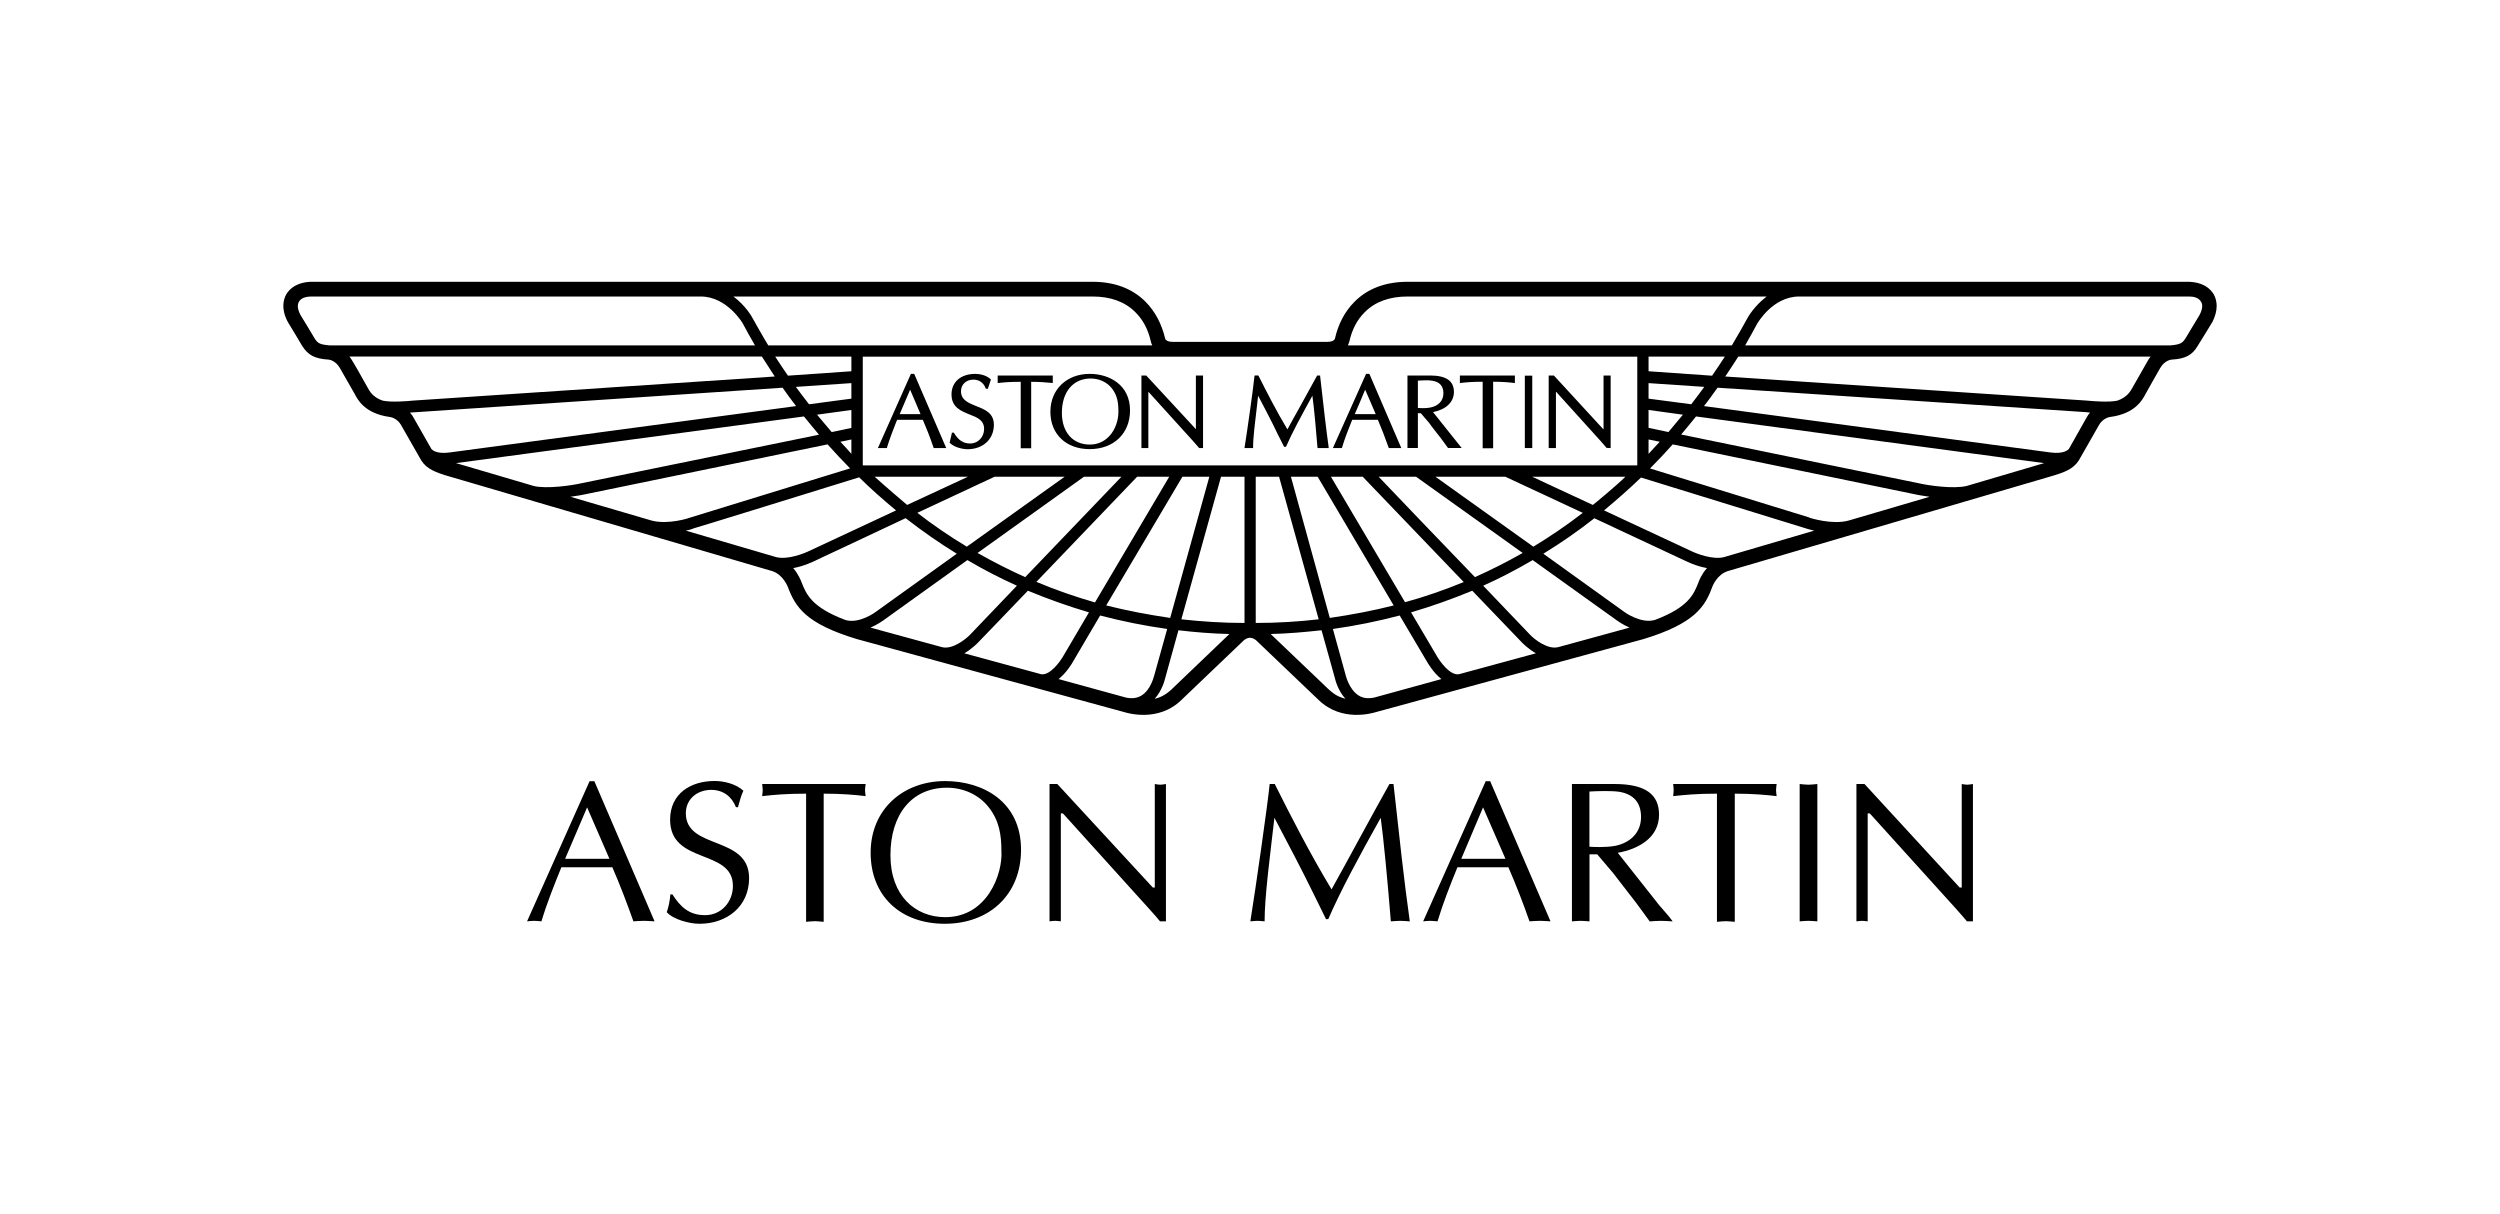
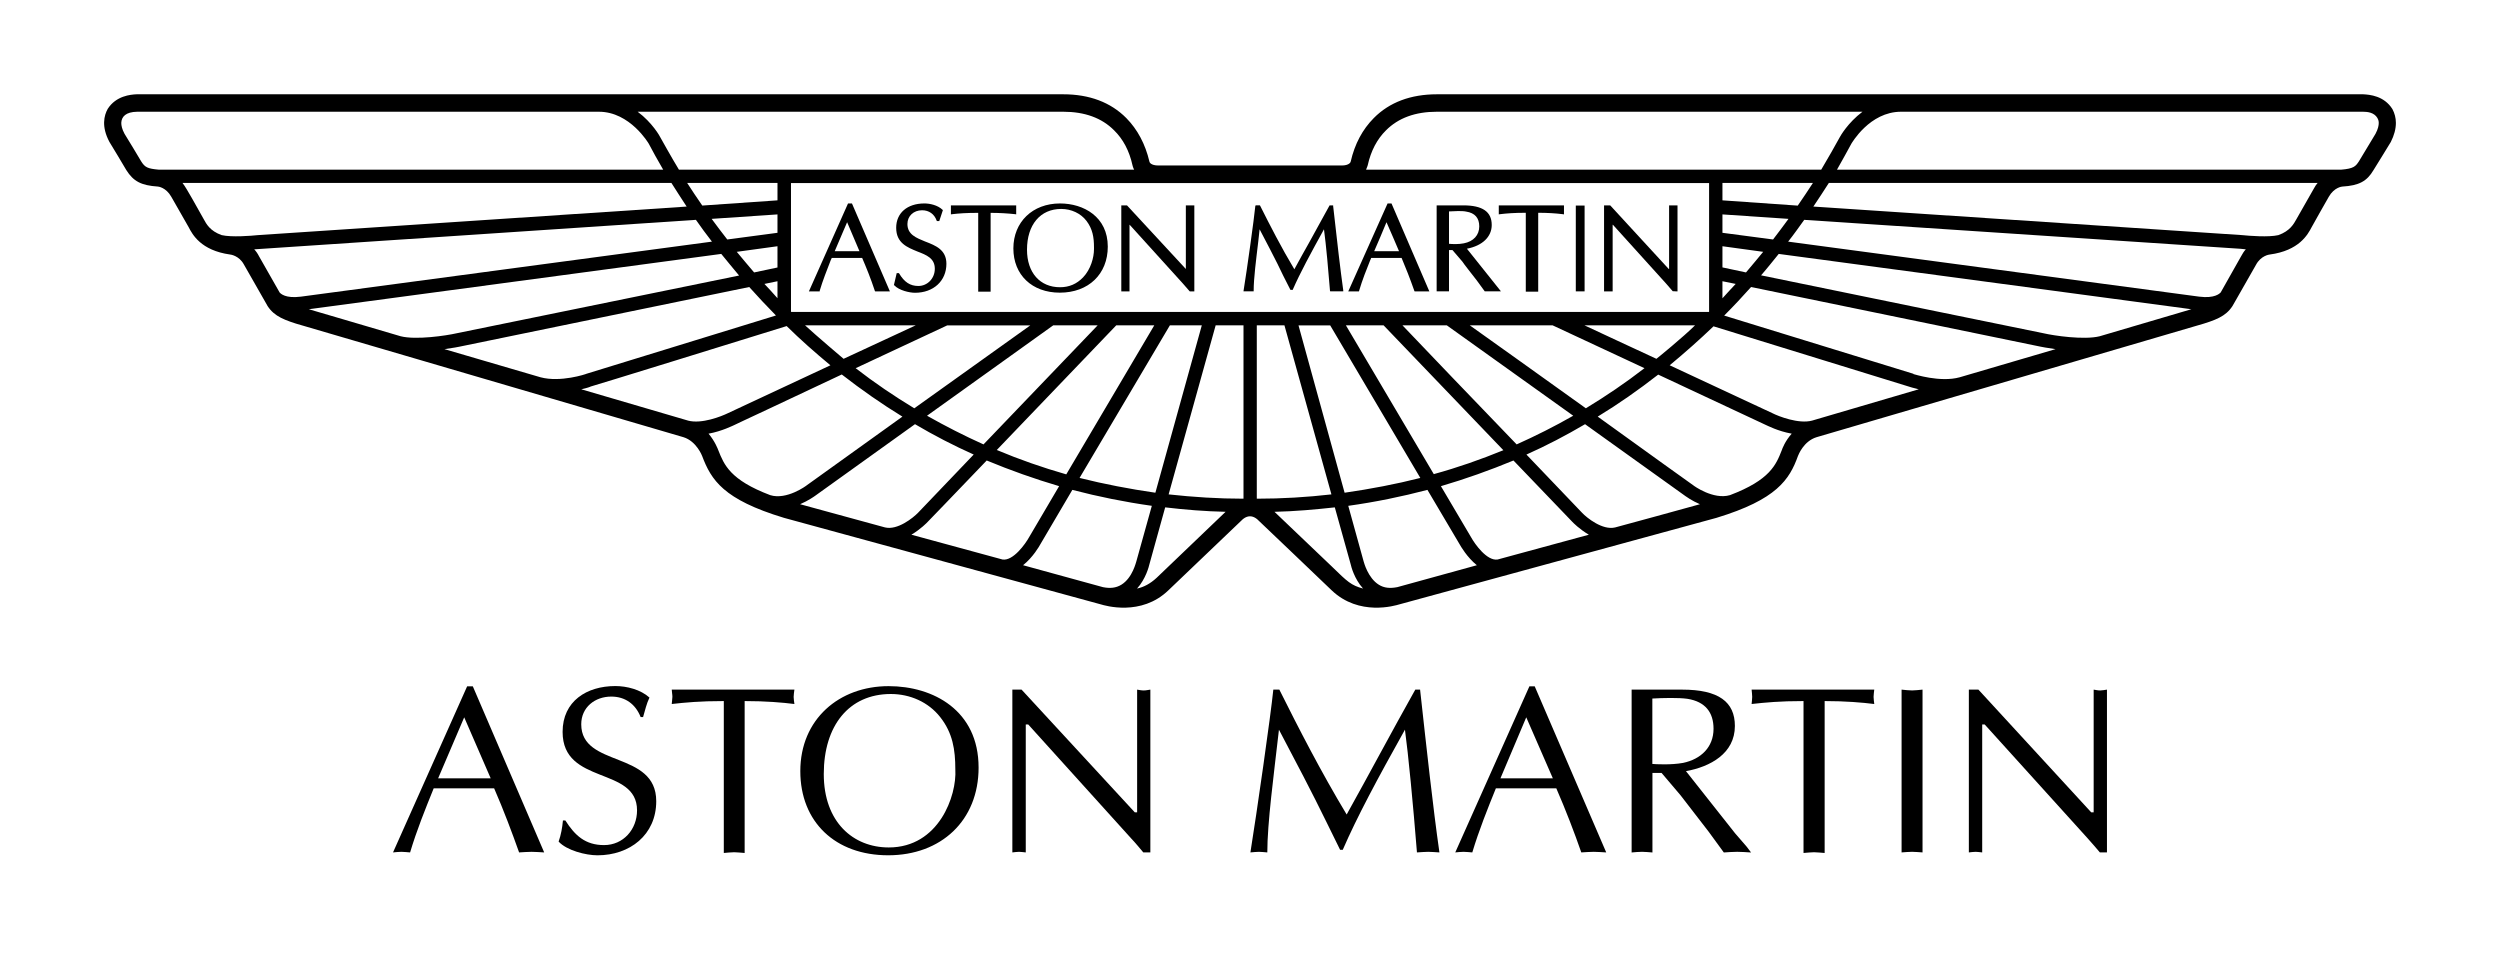
- <svg xmlns="http://www.w3.org/2000/svg" version="1.1" id="Layer_1" x="0px" y="0px" width="300px" height="145.666px" viewBox="0 0 300 145.666" enable-background="new 0 0 300 145.666" xml:space="preserve">
-   <g>
-     <path d="M67.364,104.072h6.118c0.956,2.189,1.82,4.497,2.528,6.489c0.404-0.02,0.829-0.062,1.264-0.062   c0.433,0,0.803,0.042,1.275,0.062l-7.226-16.816h-0.573l-7.504,16.816c0.273-0.02,0.513-0.062,0.839-0.062   c0.292,0,0.566,0.042,0.89,0.062C65.651,108.301,66.509,106.186,67.364,104.072 M70.453,96.885l2.681,6.175h-5.32L70.453,96.885z" />
-     <path d="M84.609,109.819c-1.899,0-2.948-0.969-3.919-2.495h-0.242c-0.066,0.717-0.189,1.434-0.438,2.14   c0.821,0.896,2.748,1.389,3.933,1.389c3.263,0,5.949-2.056,5.949-5.477c0-5.155-7.592-3.369-7.592-7.787   c0-1.716,1.382-2.804,3.04-2.804c1.418,0,2.462,0.769,2.975,2.077h0.244c0.201-0.683,0.347-1.354,0.648-1.976   c-0.893-0.81-2.295-1.167-3.457-1.167c-2.883,0-5.337,1.52-5.337,4.642c0,5.424,7.536,3.453,7.536,7.942   C87.95,108.229,86.562,109.819,84.609,109.819" />
-     <path d="M96.732,95.239v15.378c0.321-0.021,0.683-0.075,1.057-0.075c0.336,0,0.672,0.055,1.053,0.075V95.239   c2.161,0,3.84,0.147,5.037,0.298c-0.027-0.234-0.077-0.486-0.077-0.722c0-0.252,0.05-0.462,0.077-0.734H91.462   c0.009,0.272,0.066,0.482,0.066,0.734c0,0.235-0.058,0.487-0.066,0.722C92.813,95.387,94.286,95.239,96.732,95.239" />
-     <path d="M122.524,101.965c0-5.785-4.59-8.236-9.109-8.236c-4.997,0-8.938,3.341-8.938,8.606c0,5.148,3.548,8.518,8.894,8.518   C118.732,110.853,122.524,107.349,122.524,101.965 M106.853,102.627c0-4.888,2.543-8.102,6.789-8.102   c1.934,0,3.799,0.81,4.997,2.337c1.269,1.612,1.531,3.299,1.531,5.295c0.165,2.649-1.66,7.902-6.738,7.902   C109.832,110.06,106.853,107.496,106.853,102.627" />
-     <path d="M127.301,97.605h0.246l10.398,11.51c0.503,0.532,0.994,1.133,1.255,1.446h0.713v-16.48   c-0.244,0.033-0.445,0.084-0.668,0.084c-0.25,0-0.473-0.051-0.671-0.084v12.421h-0.238l-11.46-12.421h-0.933v16.48   c0.229-0.02,0.425-0.062,0.676-0.062c0.21,0,0.438,0.042,0.682,0.062V97.605z" />
-     <path d="M152.929,98.135c1.649,3.13,3.312,6.271,4.859,9.448l1.335,2.716h0.268c1.439-3.323,3.504-7.172,6.295-12.164   c0.33,2.396,0.83,7.595,1.215,12.427c0.392-0.02,0.769-0.062,1.139-0.062c0.378,0,0.714,0.042,1.136,0.062   c-0.657-4.589-1.299-10.52-1.958-16.484h-0.483c-2.434,4.339-4.658,8.538-6.949,12.646c-2.575-4.271-4.892-8.79-6.817-12.646   h-0.607c-0.254,2.555-1.696,12.613-2.32,16.484c0.306-0.02,0.545-0.062,0.862-0.062c0.27,0,0.543,0.042,0.849,0.062   C151.75,107.608,152.392,102.829,152.929,98.135" />
-     <path d="M174.89,104.072h6.118c0.953,2.189,1.839,4.497,2.53,6.489c0.399-0.02,0.827-0.062,1.264-0.062   c0.432,0,0.796,0.042,1.26,0.062l-7.24-16.816h-0.537l-7.506,16.816c0.27-0.02,0.524-0.062,0.841-0.062   c0.284,0,0.554,0.042,0.884,0.062C173.185,108.301,174.034,106.186,174.89,104.072 M177.966,96.885l2.69,6.175h-5.303   L177.966,96.885z" />
-     <path d="M199.086,97.761c0-2.435-1.637-3.68-5.352-3.68h-5.102v16.486c0.327-0.025,0.676-0.067,1.053-0.067   c0.331,0,0.672,0.042,1.054,0.067v-8.049h0.927l1.917,2.258l2.842,3.681c0.499,0.684,0.999,1.355,1.54,2.11   c0.411-0.025,0.901-0.067,1.358-0.067c0.451,0,0.886,0.042,1.401,0.067l-0.464-0.608l-1.159-1.339l-4.968-6.285   C196.584,101.895,199.086,100.551,199.086,97.761 M193.837,101.5c-1.217,0.222-2.737,0.135-3.107,0.104v-6.621   c1.021-0.06,2.658-0.102,3.559,0.029c1.801,0.29,2.636,1.372,2.636,3.033C196.924,99.921,195.628,101.13,193.837,101.5" />
-     <path d="M206.033,95.239v15.378c0.361-0.021,0.706-0.075,1.062-0.075c0.34,0,0.688,0.055,1.078,0.075V95.239   c2.119,0,3.815,0.147,5.022,0.298c-0.021-0.234-0.069-0.486-0.069-0.722c0-0.252,0.048-0.462,0.069-0.734H200.78   c0.018,0.272,0.06,0.482,0.06,0.734c0,0.235-0.042,0.487-0.06,0.722C202.145,95.387,203.616,95.239,206.033,95.239" />
-     <path d="M218.082,94.081c-0.383,0.033-0.729,0.084-1.059,0.084c-0.353,0-0.71-0.051-1.063-0.084v16.48   c0.353-0.02,0.71-0.062,1.063-0.062c0.33,0,0.676,0.042,1.059,0.062V94.081z" />
-     <path d="M224.123,97.605h0.248l10.408,11.51c0.496,0.532,0.979,1.133,1.256,1.446h0.717v-16.48   c-0.242,0.033-0.469,0.084-0.688,0.084c-0.238,0-0.439-0.051-0.657-0.084v12.421h-0.248L223.74,94.081h-0.969v16.48   c0.222-0.02,0.444-0.062,0.697-0.062c0.188,0,0.406,0.042,0.654,0.062V97.605z" />
-     <path d="M262.697,33.814h-93.781c-2.643,0-4.809,0.81-6.386,2.408c-1.134,1.142-1.927,2.614-2.333,4.39   c0,0.07-0.152,0.41-0.914,0.41h-18.556c-0.793,0-0.908-0.349-0.908-0.391c-0.418-1.782-1.216-3.268-2.341-4.409   c-1.585-1.599-3.738-2.408-6.387-2.408H37.288c-0.602,0.028-2.072,0.149-2.922,1.477c-0.37,0.663-0.661,1.786,0.173,3.348   c0.021,0,1.707,2.845,1.707,2.845c0.724,1.146,1.506,1.558,3.198,1.671c0.032,0,0.817,0.079,1.356,1.032l1.76,3.084   c0.374,0.717,1.219,2.349,4.201,2.765c0.038,0,0.902,0.109,1.389,1.008l2.157,3.78c0.619,1.25,1.509,1.694,3.106,2.202   l39.24,11.502c1.321,0.41,1.884,1.896,1.884,1.896c0.918,2.434,2.15,4.41,8.287,6.266l32.074,8.76   c0.394,0.118,4.087,1.242,6.847-1.431l7.506-7.171c0,0,0.329-0.315,0.748-0.315c0.417,0,0.747,0.315,0.747,0.315   c0.025,0.009,7.512,7.171,7.512,7.171c2.789,2.673,6.456,1.549,6.862,1.431c0,0,32.07-8.76,32.102-8.76   c6.092-1.855,7.389-3.869,8.25-6.266c0.048-0.105,0.561-1.486,1.877-1.896c0,0,5.939-1.746,39.218-11.502   c1.632-0.508,2.509-0.952,3.134-2.202l2.131-3.738c0.496-0.94,1.352-1.05,1.39-1.05c2.988-0.395,3.861-2.031,4.246-2.765   c-0.017,0,1.741-3.084,1.741-3.084c0.543-0.953,1.33-1.032,1.373-1.032c1.675-0.101,2.479-0.525,3.155-1.671   c0,0.019,1.75-2.845,1.75-2.845c0.34-0.676,0.513-1.317,0.513-1.934c0-0.495-0.128-0.975-0.353-1.394   C264.803,33.964,263.348,33.852,262.697,33.814 M161.917,41.002c0.322-1.461,0.949-2.647,1.854-3.542   c1.247-1.25,2.962-1.879,5.145-1.879h43.085c-1.49,1.124-2.25,2.483-2.301,2.584c-0.507,0.928-1.137,2.034-1.876,3.282h-46.076   C161.829,41.271,161.917,41.002,161.917,41.002 M197.826,51.34v-2.144l4.124,0.566c-0.561,0.688-1.136,1.369-1.741,2.086   C199.144,51.626,198.338,51.459,197.826,51.34 M199.168,53.011c-0.431,0.466-0.889,0.944-1.342,1.456v-1.729L199.168,53.011z    M197.826,47.837v-1.862l6.685,0.451c-0.49,0.686-1.024,1.378-1.562,2.087L197.826,47.837z M197.826,44.551v-1.762h9.159   c-0.473,0.722-0.973,1.493-1.535,2.296L197.826,44.551z M131.092,35.581c2.184,0,3.903,0.629,5.148,1.879   c0.915,0.895,1.545,2.081,1.865,3.542c0,0,0.058,0.251,0.167,0.445H92.191c-0.721-1.181-1.889-3.282-1.889-3.282   c-0.042-0.101-0.806-1.478-2.29-2.584H131.092z M99.8,51.849c-0.605-0.717-1.19-1.398-1.754-2.086l4.12-0.566v2.152L99.8,51.849z    M102.166,52.738v1.721c-0.433-0.504-0.886-0.982-1.322-1.448C101.381,52.91,101.815,52.809,102.166,52.738 M97.084,48.513   c-0.546-0.709-1.087-1.401-1.581-2.087l6.663-0.451v1.862L97.084,48.513z M94.554,45.079c-0.546-0.797-1.074-1.568-1.53-2.29h9.143   v1.762L94.554,45.079z M39.558,41.447c-1.166-0.105-1.423-0.232-1.806-0.844c0,0-1.56-2.618-1.686-2.791   c-0.265-0.491-0.327-0.844-0.327-1.107c0.025-0.62,0.453-1.108,1.606-1.124h46.746c3.157,0,5.039,3.226,5.039,3.226   c0.402,0.785,0.9,1.646,1.468,2.641H39.558z M45.901,48.071c-1.191-0.423-1.557-1.141-1.808-1.598   c-0.718-1.251-1.691-3.084-2.157-3.685h49.492c0.47,0.751,0.998,1.554,1.542,2.392l-43.402,2.891   C48.893,48.144,46.9,48.303,45.901,48.071 M51.769,53.88l-2.087-3.668c-0.138-0.277-0.302-0.507-0.485-0.701   c0.284-0.028,44.713-2.986,44.713-2.986c0.507,0.717,1.035,1.463,1.622,2.205l-41.604,5.569   C52.351,54.505,51.869,53.988,51.769,53.88 M64.021,58.31c-4.311-1.284-7.818-2.291-9.299-2.736l41.752-5.6   c0.596,0.717,1.169,1.442,1.805,2.189l-28.594,5.845C68.637,58.248,65.572,58.705,64.021,58.31 M78.184,62.464   c-3.191-0.939-6.552-1.918-9.73-2.85c0.862-0.121,1.463-0.23,1.508-0.247c0,0,20.725-4.271,29.345-6.042   c0.852,0.956,1.748,1.905,2.704,2.882l-19.176,5.899C82.793,62.142,80.196,63.005,78.184,62.464 M93.118,66.849   c-0.409-0.126-4.976-1.469-10.817-3.172c0.561-0.117,0.931-0.252,0.95-0.277c0,0.025,16.085-4.95,19.844-6.121   c1.362,1.343,2.855,2.668,4.43,3.97L97.16,66.09C96.475,66.426,94.487,67.21,93.118,66.849 M131.399,72.291   c-2.413-0.692-4.764-1.511-7.032-2.468c4.859-5.059,10.699-11.156,12.089-12.616h3.851L131.399,72.291z M141.89,57.207h3.231   l-4.699,16.942c-2.633-0.382-5.166-0.867-7.675-1.497C136.174,66.861,140.728,59.157,141.89,57.207 M123.023,69.258   c-1.942-0.873-3.859-1.851-5.718-2.903c5.534-3.979,11.343-8.106,12.772-9.147h4.498L123.023,69.258z M116.014,65.603   c-2.032-1.233-4.013-2.571-5.934-4.062c4.4-2.048,8.5-3.979,9.272-4.334h8.409L116.014,65.603z M108.858,60.593   c-0.089-0.075-2.748-2.325-3.898-3.386h11.195L108.858,60.593z M101.43,74.393c-4.06-1.535-4.673-3.079-5.253-4.544   c-0.049-0.13-0.342-0.911-0.988-1.678c1.367-0.247,2.501-0.836,2.566-0.855c-0.033,0,5.489-2.561,10.92-5.136   c2.009,1.561,4.049,2.986,6.139,4.266l-9.681,6.949C105.111,73.424,103.095,74.917,101.43,74.393 M113.054,77.662l-8.597-2.35   c0.839-0.361,1.446-0.798,1.493-0.831c0,0,4.787-3.44,10.137-7.271c1.932,1.141,3.92,2.169,5.943,3.074l-5.64,5.9   C115.898,76.689,114.313,77.972,113.054,77.662 M124.946,80.909l-9.224-2.512c0.943-0.56,1.59-1.231,1.649-1.298   c0,0,2.663-2.748,5.975-6.214c2.396,0.994,4.834,1.862,7.33,2.598l-3.037,5.164C127.263,79.332,126.021,81.078,124.946,80.909    M136.972,83.466c-0.546,0.33-1.145,0.385-1.854,0.243l-8.09-2.221c0.999-0.8,1.653-1.933,1.77-2.156c0,0,1.368-2.316,3.219-5.472   c2.644,0.692,5.303,1.229,8.045,1.615l-1.57,5.636C138.474,81.111,138.122,82.769,136.972,83.466 M140.542,82.769   c-0.629,0.583-1.301,0.94-1.977,1.082c0.886-0.98,1.204-2.24,1.254-2.463l1.595-5.757c2.003,0.239,4.047,0.403,6.115,0.45   C145.879,77.662,140.542,82.769,140.542,82.769 M149.342,74.754c-2.586,0-5.091-0.164-7.579-0.436l4.76-17.111h2.819V74.754z    M103.567,55.848c0,0-0.034-0.013-0.034-0.034V42.802h92.941v13.033l-0.037,0.013H103.567z M159.711,57.207h3.816l12.122,12.639   c-2.285,0.935-4.61,1.753-7.044,2.42L159.711,57.207z M167.241,72.652c-2.476,0.63-5.031,1.115-7.665,1.497l-4.667-16.942h3.209   L167.241,72.652z M165.438,57.207h4.489l12.794,9.147c-1.883,1.078-3.784,2.03-5.727,2.903   C172.755,64.86,167.707,59.595,165.438,57.207 M172.252,57.207h8.388l9.294,4.334c-1.926,1.49-3.891,2.82-5.934,4.062   C179.519,62.394,174.807,59.02,172.252,57.207 M183.862,57.207h11.186c-1.148,1.146-3.835,3.339-3.906,3.386   C188.401,59.338,185.754,58.079,183.862,57.207 M150.688,74.754V57.207h2.8l4.755,17.111   C155.761,74.603,153.245,74.754,150.688,74.754 M158.319,81.652c0,0-4.361-4.163-5.84-5.571c2.077-0.047,4.107-0.232,6.106-0.45   l1.611,5.774c0.042,0.205,0.359,1.455,1.249,2.445C160.239,83.523,159.868,83.163,158.319,81.652 M164.9,83.709   c-0.727,0.142-1.326,0.087-1.854-0.243c-1.109-0.686-1.508-2.259-1.54-2.354l-1.559-5.636c2.763-0.386,5.428-0.936,8.015-1.615   l3.249,5.493c0.113,0.202,0.761,1.335,1.754,2.135L164.9,83.709z M175.063,80.909c-1.079,0.169-2.308-1.577-2.669-2.231   l-3.067-5.194c2.505-0.735,4.943-1.604,7.344-2.598l5.963,6.214c0.063,0.066,0.71,0.738,1.669,1.298L175.063,80.909z    M188.507,77.242l-1.543,0.42c-1.272,0.31-2.863-0.973-3.341-1.478c0,0-2.468-2.584-5.639-5.9c2.03-0.905,3.998-1.934,5.937-3.074   l10.162,7.28c0.038,0.024,0.625,0.461,1.465,0.822C193.3,75.941,188.507,77.242,188.507,77.242 M203.832,69.849   c-0.577,1.465-1.185,3.009-5.242,4.544c-1.691,0.499-3.696-0.969-3.696-0.98c-0.019,0-4.536-3.252-9.693-6.967   c2.103-1.279,4.121-2.693,6.123-4.253l10.95,5.123c0.072,0.02,1.166,0.608,2.564,0.855   C204.166,68.922,203.877,69.702,203.832,69.849 M206.897,66.849c-1.343,0.361-3.373-0.423-4.029-0.759   c0,0-5.117-2.393-10.383-4.842c1.572-1.302,3.063-2.627,4.436-3.944l19.842,6.121c0.038,0.009,0.408,0.135,0.937,0.252   L206.897,66.849z M221.841,62.464c-1.985,0.55-4.62-0.322-4.67-0.322l-0.021-0.035l-19.147-5.891   c0.953-0.952,1.871-1.935,2.723-2.891l29.323,6.042c0.054,0.017,0.657,0.126,1.5,0.247L221.841,62.464z M236.014,58.31   c-1.581,0.396-4.654-0.062-5.677-0.302c0,0-19.591-4.003-28.601-5.865c0.638-0.727,1.213-1.469,1.788-2.169l41.771,5.6   L236.014,58.31z M250.326,50.221c0-0.009-1.707,3.029-2.064,3.659c-0.092,0.091-0.591,0.625-2.178,0.419l-41.607-5.569   c0.593-0.742,1.108-1.488,1.628-2.205l44.193,2.932c0.054,0.013,0.239,0.026,0.51,0.055   C250.619,49.705,250.461,49.974,250.326,50.221 M257.699,43.352l-1.778,3.122c-0.258,0.457-0.631,1.175-1.817,1.598   c-0.992,0.231-2.959,0.072-3.664,0l-43.411-2.891c0.559-0.838,1.095-1.641,1.568-2.392h49.48   C257.933,42.952,257.821,43.13,257.699,43.352 M263.938,37.813c-0.013,0.017-1.682,2.791-1.682,2.791   c-0.333,0.503-0.516,0.738-1.818,0.844H209.42c0.558-0.995,1.044-1.855,1.463-2.641c0.025-0.017,1.831-3.226,5.024-3.226h46.765   c0.486,0,1.128,0.083,1.455,0.629c0.032,0.075,0.139,0.227,0.139,0.495C264.266,36.969,264.199,37.321,263.938,37.813" />
-     <path d="M109.308,44.865l-3.961,8.9h1.095v-0.067c0.315-1.062,0.734-2.098,1.119-3.101c0,0,0.077-0.143,0.103-0.218h3.074   c0.402,0.935,0.857,2.039,1.289,3.348l0.03,0.038h1.489l-3.84-8.9H109.308z M107.961,49.699c0.083-0.171,1.12-2.646,1.255-2.937   c0.113,0.29,1.179,2.766,1.25,2.937H107.961z" />
-     <path d="M117.133,48.727c-0.927-0.381-1.813-0.717-1.813-1.783c0-0.806,0.625-1.389,1.485-1.389c0.695,0,1.238,0.382,1.472,1.04   l0.031,0.056h0.235l0.364-1.101l-0.037-0.049c-0.493-0.467-1.285-0.636-1.826-0.636c-1.754,0-2.862,0.979-2.862,2.464   c0,1.554,1.138,1.984,2.146,2.4c0.918,0.353,1.765,0.68,1.765,1.749c0,0.97-0.738,1.742-1.67,1.742c-0.83,0-1.417-0.39-1.942-1.267   l-0.016-0.034h-0.23l-0.285,1.216l0.045,0.021c0.471,0.512,1.54,0.752,2.093,0.752c1.863,0,3.178-1.196,3.178-2.934   C119.265,49.549,118.17,49.13,117.133,48.727" />
-     <path d="M126.332,45.975V45.06h-0.062h-6.548v0.915l0.095-0.019c0.752-0.087,1.486-0.138,2.669-0.138v7.977h1.256v-7.977   c0.884,0,1.716,0.051,2.528,0.138L126.332,45.975z" />
-     <path d="M130.767,44.865c-2.778,0-4.721,1.881-4.721,4.55c0,2.685,1.893,4.481,4.703,4.481c2.9,0,4.855-1.875,4.855-4.661   C135.604,46.222,133.166,44.865,130.767,44.865 M134.206,49.511c0,0.81-0.318,2.019-1.106,2.841   c-0.635,0.659-1.398,0.995-2.333,0.995c-2.017,0-3.341-1.465-3.341-3.798c0-2.525,1.343-4.128,3.465-4.128   c1.018,0,1.973,0.448,2.548,1.199c0.633,0.827,0.768,1.683,0.768,2.693V49.511z" />
-     <path d="M143.506,45.06v6.44c-0.047-0.041-5.959-6.44-5.959-6.44h-0.575v8.706h0.83v-6.742h0.018   c0.049,0.059,5.388,5.949,5.388,5.949l0.676,0.776l0.023,0.017h0.458V45.06h-0.079H143.506z" />
-     <path d="M158.419,45.06h-0.053h-0.309l-2.103,3.823c0,0-1.357,2.412-1.465,2.646c-1.307-2.179-2.467-4.447-3.463-6.432   l-0.025-0.038h-0.431l-0.034,0.08c-0.12,1.262-0.855,6.523-1.183,8.529l-0.013,0.097h1.031v-0.067c0-1.238,0.239-3.071,0.47-5.018   c0,0,0.09-0.86,0.131-1.199c0.151,0.293,1.801,3.401,2.392,4.698l0.729,1.436h0.232l0.016-0.047   c0.727-1.665,1.767-3.584,3.146-6.087c0.21,1.51,0.475,4.496,0.609,6.217l0.02,0.067h1.323v-0.097   c-0.293-2.11-0.62-4.9-1.022-8.529V45.06z" />
-     <path d="M164.268,44.865h-0.34l-3.98,8.9h1.079l0.021-0.067c0.319-1.078,0.74-2.14,1.137-3.126c0,0,0.072-0.117,0.079-0.192h3.082   c0.41,0.96,0.85,2.08,1.296,3.348l0.025,0.038h1.489l-3.831-8.9H164.268z M162.571,49.699c0.084-0.171,1.125-2.617,1.245-2.937   c0.128,0.29,1.21,2.766,1.269,2.937H162.571z" />
-     <path d="M174.471,47.04c0-1.34-0.939-1.98-2.873-1.98h-2.64h-0.063v8.702h1.251v-4.175h0.353c0.037,0.051,1.006,1.171,1.006,1.171   c-0.038,0,1.448,1.892,1.448,1.892l0.811,1.112h0.045h1.594c0,0-3.283-4.124-3.442-4.313   C173.531,49.146,174.471,48.239,174.471,47.04 M170.146,48.949v-3.277c0.503-0.021,1.292-0.08,1.736,0.018   c0.886,0.133,1.327,0.649,1.327,1.498c0,0.884-0.584,1.526-1.566,1.715C171.118,49.011,170.464,48.982,170.146,48.949" />
-     <path d="M175.185,45.06v0.915l0.092-0.019c0.73-0.087,1.448-0.146,2.643-0.146v7.984h1.257v-7.984c0.905,0,1.741,0.046,2.518,0.146   l0.091,0.019V45.06h-0.058H175.185z" />
-     <rect x="182.981" y="45.079" width="0.89" height="8.687" />
-     <path d="M192.426,51.5h-0.037c-0.038-0.041-5.925-6.44-5.925-6.44h-0.622v8.71h0.87v-6.746h0.028   c0.038,0.054,5.379,5.949,5.379,5.949l0.672,0.776l0.487,0.021v-8.71h-0.853V51.5z" />
-   </g>
+ <svg xmlns="http://www.w3.org/2000/svg" id="Layer_1" version="1.1" viewBox="0 0 253.079 97.127">
+   <path d="M43.904,79.803h6.118c.956,2.189,1.82,4.497,2.528,6.489.404-.019.829-.061,1.264-.061s.803.042,1.275.061l-7.226-16.816h-.573l-7.504,16.816c.273-.019.513-.061.839-.061.292,0,.566.042.89.061.676-2.261,1.533-4.376,2.389-6.489M46.992,72.615l2.681,6.175h-5.32l2.64-6.175Z" />
+   <path d="M61.149,85.55c-1.899,0-2.948-.969-3.919-2.495h-.242c-.066.717-.189,1.434-.438,2.14.821.896,2.748,1.389,3.933,1.389,3.263,0,5.949-2.056,5.949-5.477,0-5.155-7.592-3.369-7.592-7.787,0-1.716,1.382-2.804,3.04-2.804,1.418,0,2.462.769,2.975,2.077h.244c.201-.683.347-1.354.648-1.976-.893-.81-2.295-1.167-3.457-1.167-2.883,0-5.337,1.52-5.337,4.642,0,5.424,7.536,3.453,7.536,7.942,0,1.926-1.389,3.516-3.341,3.516" />
+   <path d="M73.272,70.97v15.378c.321-.021.683-.075,1.057-.075.336,0,.672.055,1.053.075v-15.378c2.161,0,3.84.147,5.037.298-.027-.234-.077-.486-.077-.722,0-.252.05-.462.077-.734h-12.417c.009.273.066.483.066.734,0,.235-.058.487-.066.722,1.351-.15,2.824-.298,5.271-.298" />
+   <path d="M99.064,77.695c0-5.785-4.59-8.236-9.109-8.236-4.997,0-8.938,3.341-8.938,8.606,0,5.148,3.548,8.517,8.894,8.517s9.154-3.504,9.154-8.888M83.392,78.357c0-4.888,2.543-8.102,6.789-8.102,1.934,0,3.799.81,4.997,2.337,1.269,1.612,1.531,3.299,1.531,5.295.165,2.649-1.66,7.902-6.738,7.902-3.6,0-6.579-2.564-6.579-7.433" />
+   <path d="M103.84,73.336h.246l10.398,11.51c.503.532.994,1.133,1.255,1.446h.713v-16.48c-.244.033-.445.084-.668.084-.25,0-.473-.051-.671-.084v12.421h-.238l-11.46-12.421h-.933v16.48c.229-.019.425-.061.676-.061.21,0,.439.042.682.061v-12.956Z" />
+   <path d="M129.468,73.865c1.649,3.13,3.311,6.271,4.859,9.448l1.335,2.716h.268c1.439-3.323,3.504-7.172,6.295-12.164.33,2.396.83,7.595,1.215,12.427.392-.019.769-.061,1.139-.061.378,0,.714.042,1.136.061-.657-4.589-1.299-10.519-1.958-16.484h-.483c-2.434,4.339-4.658,8.538-6.949,12.646-2.575-4.271-4.892-8.79-6.817-12.646h-.607c-.254,2.555-1.696,12.613-2.32,16.484.306-.019.545-.061.862-.061.27,0,.543.042.849.061,0-2.953.642-7.732,1.179-12.427" />
+   <path d="M151.429,79.803h6.118c.953,2.189,1.839,4.497,2.53,6.489.399-.019.827-.061,1.264-.061.432,0,.796.042,1.26.061l-7.24-16.816h-.537l-7.506,16.816c.27-.019.524-.061.841-.061.284,0,.554.042.884.061.682-2.261,1.531-4.376,2.387-6.489M154.505,72.615l2.691,6.175h-5.303l2.612-6.175Z" />
+   <path d="M175.625,73.491c0-2.434-1.637-3.68-5.351-3.68h-5.102v16.486c.327-.025.676-.067,1.053-.067.331,0,.672.042,1.054.067v-8.049h.927l1.917,2.258,2.842,3.681c.499.684.999,1.355,1.54,2.11.411-.025.901-.067,1.358-.067.451,0,.886.042,1.401.067l-.464-.608-1.159-1.339-4.968-6.285c2.45-.441,4.952-1.784,4.952-4.574M170.376,77.23c-1.217.222-2.737.135-3.107.105v-6.621c1.022-.06,2.658-.102,3.559.029,1.801.29,2.636,1.372,2.636,3.033,0,1.875-1.296,3.084-3.087,3.454" />
+   <path d="M182.573,70.97v15.378c.361-.021.706-.075,1.061-.075.34,0,.689.055,1.078.075v-15.378c2.119,0,3.815.147,5.022.298-.021-.234-.069-.486-.069-.722,0-.252.048-.462.069-.734h-12.415c.018.273.059.483.059.734,0,.235-.042.487-.059.722,1.364-.15,2.836-.298,5.253-.298" />
+   <path d="M194.621,69.811c-.383.033-.728.084-1.059.084-.352,0-.71-.051-1.062-.084v16.48c.353-.019.71-.061,1.062-.061.33,0,.676.042,1.059.061v-16.48Z" />
+   <path d="M200.662,73.336h.248l10.408,11.51c.496.532.979,1.133,1.256,1.446h.717v-16.48c-.242.033-.469.084-.689.084-.238,0-.44-.051-.657-.084v12.421h-.248l-11.418-12.421h-.969v16.48c.222-.019.444-.061.697-.061.188,0,.406.042.654.061v-12.956Z" />
+   <path d="M239.237,9.545h-93.781c-2.643,0-4.809.81-6.386,2.408-1.134,1.142-1.927,2.614-2.333,4.39,0,.07-.152.41-.914.41h-18.556c-.793,0-.908-.349-.908-.391-.418-1.782-1.216-3.267-2.341-4.409-1.585-1.599-3.738-2.408-6.387-2.408H13.827c-.602.028-2.072.149-2.922,1.477-.37.663-.661,1.786.173,3.348.021,0,1.707,2.845,1.707,2.845.724,1.146,1.506,1.558,3.198,1.671.032,0,.817.079,1.357,1.032l1.76,3.084c.374.717,1.219,2.349,4.201,2.765.038,0,.902.109,1.389,1.008l2.157,3.78c.619,1.25,1.509,1.694,3.106,2.202l39.24,11.502c1.321.41,1.884,1.897,1.884,1.897.918,2.434,2.15,4.41,8.287,6.266l32.074,8.76c.394.118,4.087,1.242,6.847-1.431l7.506-7.171s.329-.315.748-.315.747.315.747.315c.025.009,7.512,7.171,7.512,7.171,2.789,2.673,6.456,1.549,6.862,1.431,0,0,32.07-8.76,32.102-8.76,6.092-1.855,7.389-3.869,8.25-6.266.048-.105.56-1.486,1.877-1.897,0,0,5.94-1.746,39.218-11.502,1.632-.508,2.509-.952,3.134-2.202l2.131-3.738c.496-.941,1.352-1.05,1.39-1.05,2.988-.395,3.861-2.031,4.246-2.765-.017,0,1.741-3.084,1.741-3.084.543-.953,1.33-1.032,1.373-1.032,1.675-.101,2.479-.525,3.155-1.671,0,.019,1.75-2.845,1.75-2.845.34-.676.513-1.317.513-1.934,0-.495-.128-.975-.353-1.394-.845-1.348-2.3-1.46-2.95-1.497M138.456,16.732c.322-1.461.949-2.647,1.855-3.542,1.247-1.25,2.962-1.879,5.145-1.879h43.085c-1.49,1.124-2.25,2.483-2.301,2.584-.507.928-1.137,2.034-1.876,3.282h-46.076c.081-.177.169-.445.169-.445M174.366,27.07v-2.143l4.124.566c-.561.688-1.136,1.369-1.741,2.086-1.065-.223-1.871-.39-2.383-.509M175.707,28.741c-.431.466-.889.944-1.342,1.456v-1.728l1.342.272ZM174.366,23.567v-1.862l6.685.451c-.49.685-1.024,1.378-1.562,2.087l-5.123-.676ZM174.366,20.281v-1.762h9.159c-.473.722-.973,1.493-1.535,2.296l-7.624-.534ZM107.631,11.311c2.184,0,3.903.629,5.148,1.879.915.895,1.545,2.081,1.865,3.542,0,0,.058.251.167.445h-46.081c-.721-1.181-1.889-3.282-1.889-3.282-.042-.101-.806-1.478-2.29-2.584h43.079ZM76.339,27.579c-.606-.717-1.19-1.398-1.754-2.086l4.12-.566v2.152l-2.366.5ZM78.705,28.469v1.721c-.433-.504-.886-.982-1.322-1.448.537-.101.972-.202,1.322-.272M73.623,24.243c-.546-.709-1.087-1.401-1.581-2.087l6.663-.451v1.862l-5.082.676ZM71.093,20.809c-.546-.797-1.074-1.568-1.53-2.29h9.143v1.762l-7.612.528ZM16.097,17.178c-1.166-.105-1.423-.233-1.806-.844,0,0-1.56-2.618-1.686-2.791-.265-.491-.327-.844-.327-1.107.025-.62.453-1.108,1.606-1.124h46.746c3.157,0,5.039,3.226,5.039,3.226.402.785.9,1.646,1.468,2.641H16.097ZM22.441,23.802c-1.191-.423-1.557-1.141-1.808-1.598-.718-1.251-1.692-3.084-2.157-3.685h49.492c.47.751.998,1.554,1.542,2.392l-43.402,2.891c-.676.072-2.668.231-3.667,0M28.308,29.61l-2.087-3.668c-.138-.277-.302-.507-.485-.701.284-.028,44.713-2.986,44.713-2.986.507.717,1.035,1.463,1.622,2.205l-41.604,5.569c-1.577.206-2.059-.31-2.159-.419M40.561,34.04c-4.311-1.284-7.818-2.291-9.299-2.736l41.752-5.6c.596.717,1.169,1.442,1.805,2.189l-28.594,5.845c-1.049.24-4.113.697-5.664.302M54.723,38.194c-3.191-.94-6.552-1.918-9.73-2.85.862-.121,1.463-.23,1.508-.247,0,0,20.725-4.272,29.345-6.042.851.956,1.748,1.905,2.704,2.882l-19.176,5.899c-.041.035-2.638.898-4.65.358M69.658,42.579c-.409-.126-4.976-1.469-10.817-3.172.56-.117.931-.252.95-.277,0,.025,16.085-4.95,19.844-6.121,1.362,1.343,2.855,2.668,4.43,3.97l-10.364,4.842c-.686.336-2.673,1.12-4.042.759M107.939,48.021c-2.413-.692-4.764-1.511-7.032-2.468,4.859-5.059,10.699-11.156,12.089-12.616h3.851l-8.907,15.084ZM118.429,32.937h3.231l-4.699,16.942c-2.633-.382-5.166-.867-7.675-1.497,3.427-5.791,7.98-13.495,9.142-15.445M99.563,44.988c-1.942-.873-3.859-1.851-5.718-2.903,5.534-3.98,11.343-8.106,12.772-9.148h4.498l-11.553,12.051ZM92.553,41.333c-2.032-1.233-4.013-2.571-5.934-4.061,4.4-2.048,8.5-3.979,9.272-4.334h8.409l-11.748,8.396ZM85.398,36.323c-.089-.075-2.748-2.325-3.898-3.386h11.195l-7.297,3.386ZM77.969,50.123c-4.06-1.535-4.673-3.079-5.253-4.544-.049-.13-.342-.911-.988-1.678,1.367-.247,2.501-.836,2.566-.855-.033,0,5.489-2.561,10.92-5.136,2.009,1.56,4.049,2.986,6.139,4.266l-9.681,6.949c-.021.029-2.038,1.523-3.703.998M89.593,53.392l-8.597-2.35c.839-.361,1.446-.798,1.493-.831,0,0,4.787-3.44,10.137-7.271,1.932,1.141,3.92,2.169,5.943,3.074l-5.64,5.9c-.492.505-2.077,1.787-3.337,1.477M101.486,56.64l-9.224-2.512c.943-.56,1.59-1.231,1.649-1.298,0,0,2.663-2.748,5.975-6.214,2.396.994,4.834,1.862,7.33,2.598l-3.037,5.164c-.377.684-1.619,2.431-2.693,2.262M113.511,59.196c-.546.33-1.145.385-1.854.243l-8.09-2.221c.999-.8,1.653-1.933,1.77-2.156,0,0,1.368-2.316,3.219-5.472,2.644.692,5.303,1.229,8.045,1.615l-1.57,5.636c-.017,0-.368,1.657-1.519,2.354M117.081,58.499c-.629.583-1.301.941-1.977,1.082.886-.98,1.204-2.24,1.254-2.463l1.595-5.757c2.003.239,4.047.403,6.115.45-1.65,1.581-6.987,6.688-6.987,6.688M125.881,50.484c-2.586,0-5.091-.164-7.579-.436l4.76-17.111h2.819v17.547ZM80.107,31.578s-.034-.013-.034-.034v-13.012h92.941v13.033l-.037.013h-92.87ZM136.25,32.937h3.816l12.122,12.639c-2.285.935-4.61,1.753-7.044,2.42l-8.895-15.059ZM143.781,48.383c-2.476.63-5.031,1.115-7.665,1.497l-4.667-16.942h3.209l9.123,15.445ZM141.977,32.937h4.489l12.794,9.148c-1.883,1.078-3.784,2.03-5.727,2.903-4.239-4.398-9.287-9.663-11.557-12.051M148.791,32.937h8.388l9.294,4.334c-1.926,1.49-3.891,2.82-5.934,4.061-4.481-3.209-9.193-6.583-11.748-8.396M160.402,32.937h11.186c-1.148,1.146-3.835,3.339-3.906,3.386-2.74-1.255-5.388-2.514-7.279-3.386M127.227,50.484v-17.547h2.8l4.755,17.111c-2.481.284-4.997.436-7.555.436M134.859,57.383s-4.361-4.163-5.84-5.571c2.077-.047,4.107-.232,6.106-.45l1.611,5.774c.042.205.359,1.455,1.249,2.445-1.207-.327-1.578-.688-3.127-2.198M141.44,59.439c-.727.142-1.326.087-1.854-.243-1.109-.685-1.508-2.259-1.54-2.354l-1.559-5.636c2.763-.386,5.428-.936,8.015-1.615l3.249,5.493c.113.202.761,1.335,1.754,2.135l-8.064,2.221ZM151.602,56.64c-1.079.169-2.308-1.577-2.669-2.231l-3.067-5.194c2.505-.735,4.943-1.604,7.344-2.598l5.963,6.214c.062.066.71.738,1.669,1.298l-9.239,2.512ZM165.046,52.973l-1.543.42c-1.273.31-2.863-.973-3.341-1.477,0,0-2.468-2.584-5.639-5.9,2.03-.905,3.998-1.934,5.936-3.074l10.162,7.28c.038.024.625.461,1.465.822-2.248.629-7.041,1.93-7.041,1.93M180.371,45.579c-.577,1.465-1.185,3.009-5.242,4.544-1.691.499-3.696-.969-3.696-.981-.019,0-4.536-3.252-9.693-6.967,2.103-1.279,4.121-2.693,6.123-4.253l10.95,5.123c.072.02,1.166.608,2.565.855-.672.751-.961,1.531-1.006,1.678M183.437,42.579c-1.343.361-3.373-.423-4.029-.759,0,0-5.117-2.392-10.383-4.842,1.572-1.302,3.062-2.627,4.436-3.944l19.842,6.121c.038.009.408.135.936.252l-10.802,3.172ZM198.38,38.194c-1.985.55-4.62-.322-4.67-.322l-.022-.035-19.147-5.891c.953-.952,1.871-1.935,2.723-2.891l29.323,6.042c.054.017.657.126,1.5.247l-9.707,2.85ZM212.553,34.04c-1.581.396-4.654-.062-5.677-.302,0,0-19.591-4.003-28.601-5.865.638-.727,1.213-1.469,1.788-2.169l41.771,5.6-9.281,2.736ZM226.866,25.951c0-.009-1.707,3.029-2.065,3.659-.092.091-.591.625-2.178.419l-41.607-5.569c.593-.742,1.108-1.488,1.628-2.205l44.193,2.932c.054.013.239.026.51.055-.189.194-.347.463-.481.71M234.239,19.082l-1.778,3.122c-.258.457-.631,1.175-1.817,1.598-.992.231-2.959.072-3.664,0l-43.411-2.891c.559-.838,1.095-1.641,1.568-2.392h49.48c-.145.163-.256.341-.378.562M240.478,13.543c-.013.017-1.682,2.791-1.682,2.791-.333.503-.516.738-1.818.844h-51.019c.558-.995,1.044-1.855,1.463-2.641.025-.017,1.831-3.226,5.024-3.226h46.765c.486,0,1.128.083,1.455.629.032.075.139.226.139.495,0,.264-.066.616-.327,1.107" />
+   <path d="M85.847,20.596l-3.961,8.9h1.095v-.067c.315-1.061.734-2.098,1.119-3.101,0,0,.077-.142.103-.218h3.074c.402.935.857,2.039,1.289,3.348l.03.038h1.489l-3.84-8.9h-.398ZM84.5,25.43c.083-.171,1.12-2.647,1.255-2.936.113.29,1.179,2.766,1.25,2.936h-2.505Z" />
+   <path d="M93.672,24.457c-.927-.381-1.812-.717-1.812-1.783,0-.806.625-1.389,1.485-1.389.695,0,1.238.382,1.472,1.04l.031.056h.235l.364-1.101-.037-.049c-.493-.467-1.285-.636-1.826-.636-1.754,0-2.862.979-2.862,2.464,0,1.554,1.138,1.984,2.146,2.4.918.352,1.765.68,1.765,1.749,0,.97-.738,1.742-1.67,1.742-.83,0-1.417-.39-1.942-1.267l-.016-.034h-.23l-.285,1.216.045.021c.471.512,1.54.752,2.093.752,1.863,0,3.178-1.196,3.178-2.934,0-1.427-1.095-1.846-2.132-2.249" />
+   <path d="M102.871,21.705v-.915h-6.609v.915l.095-.019c.752-.087,1.486-.138,2.669-.138v7.977h1.256v-7.977c.884,0,1.716.051,2.528.138l.061.019Z" />
+   <path d="M107.306,20.596c-2.778,0-4.721,1.881-4.721,4.55,0,2.685,1.893,4.481,4.703,4.481,2.9,0,4.855-1.875,4.855-4.661,0-3.014-2.438-4.37-4.838-4.37M110.745,25.241c0,.81-.318,2.019-1.106,2.841-.635.659-1.398.995-2.333.995-2.017,0-3.341-1.465-3.341-3.798,0-2.525,1.343-4.128,3.465-4.128,1.018,0,1.973.448,2.548,1.199.633.827.768,1.683.768,2.693v.197Z" />
+   <path d="M120.045,20.79v6.44c-.047-.041-5.959-6.44-5.959-6.44h-.575v8.706h.83v-6.742h.017c.049.059,5.388,5.949,5.388,5.949l.676.776.024.017h.458v-8.706h-.858Z" />
+   <path d="M134.958,20.79h-.361l-2.103,3.823s-1.357,2.412-1.465,2.646c-1.307-2.179-2.467-4.447-3.463-6.432l-.025-.038h-.431l-.034.08c-.12,1.262-.855,6.523-1.183,8.529l-.013.097h1.031v-.067c0-1.238.239-3.071.47-5.017,0,0,.09-.86.131-1.199.151.293,1.801,3.401,2.392,4.698l.729,1.435h.232l.016-.047c.726-1.665,1.767-3.584,3.147-6.087.21,1.51.475,4.496.609,6.217l.02.067h1.323v-.097c-.293-2.11-.62-4.9-1.022-8.529v-.08Z" />
+   <path d="M140.807,20.596h-.34l-3.98,8.9h1.079l.021-.067c.319-1.078.74-2.14,1.137-3.126,0,0,.072-.117.079-.192h3.082c.41.96.85,2.08,1.296,3.348l.025.038h1.489l-3.831-8.9h-.058ZM139.111,25.43c.084-.171,1.125-2.617,1.245-2.936.128.29,1.21,2.766,1.269,2.936h-2.514Z" />
+   <path d="M151.01,22.77c0-1.34-.939-1.98-2.873-1.98h-2.703v8.702h1.251v-4.175h.352c.037.051,1.006,1.171,1.006,1.171-.038,0,1.448,1.892,1.448,1.892l.811,1.112h1.639s-3.283-4.124-3.442-4.314c1.572-.303,2.512-1.209,2.512-2.408M146.685,24.68v-3.277c.503-.022,1.292-.08,1.736.017.886.133,1.327.649,1.327,1.498,0,.884-.584,1.526-1.566,1.715-.524.108-1.179.08-1.497.047" />
+   <path d="M151.724,20.79v.915l.092-.019c.73-.087,1.448-.145,2.642-.145v7.984h1.257v-7.984c.905,0,1.741.046,2.518.145l.091.019v-.915h-6.6Z" />
+   <rect x="159.521" y="20.809" width=".89" height="8.686" />
+   <path d="M168.965,27.23h-.037c-.038-.041-5.925-6.44-5.925-6.44h-.622v8.71h.87v-6.746h.028c.038.054,5.379,5.949,5.379,5.949l.672.776.487.021v-8.71h-.852v6.44Z" />
</svg>
